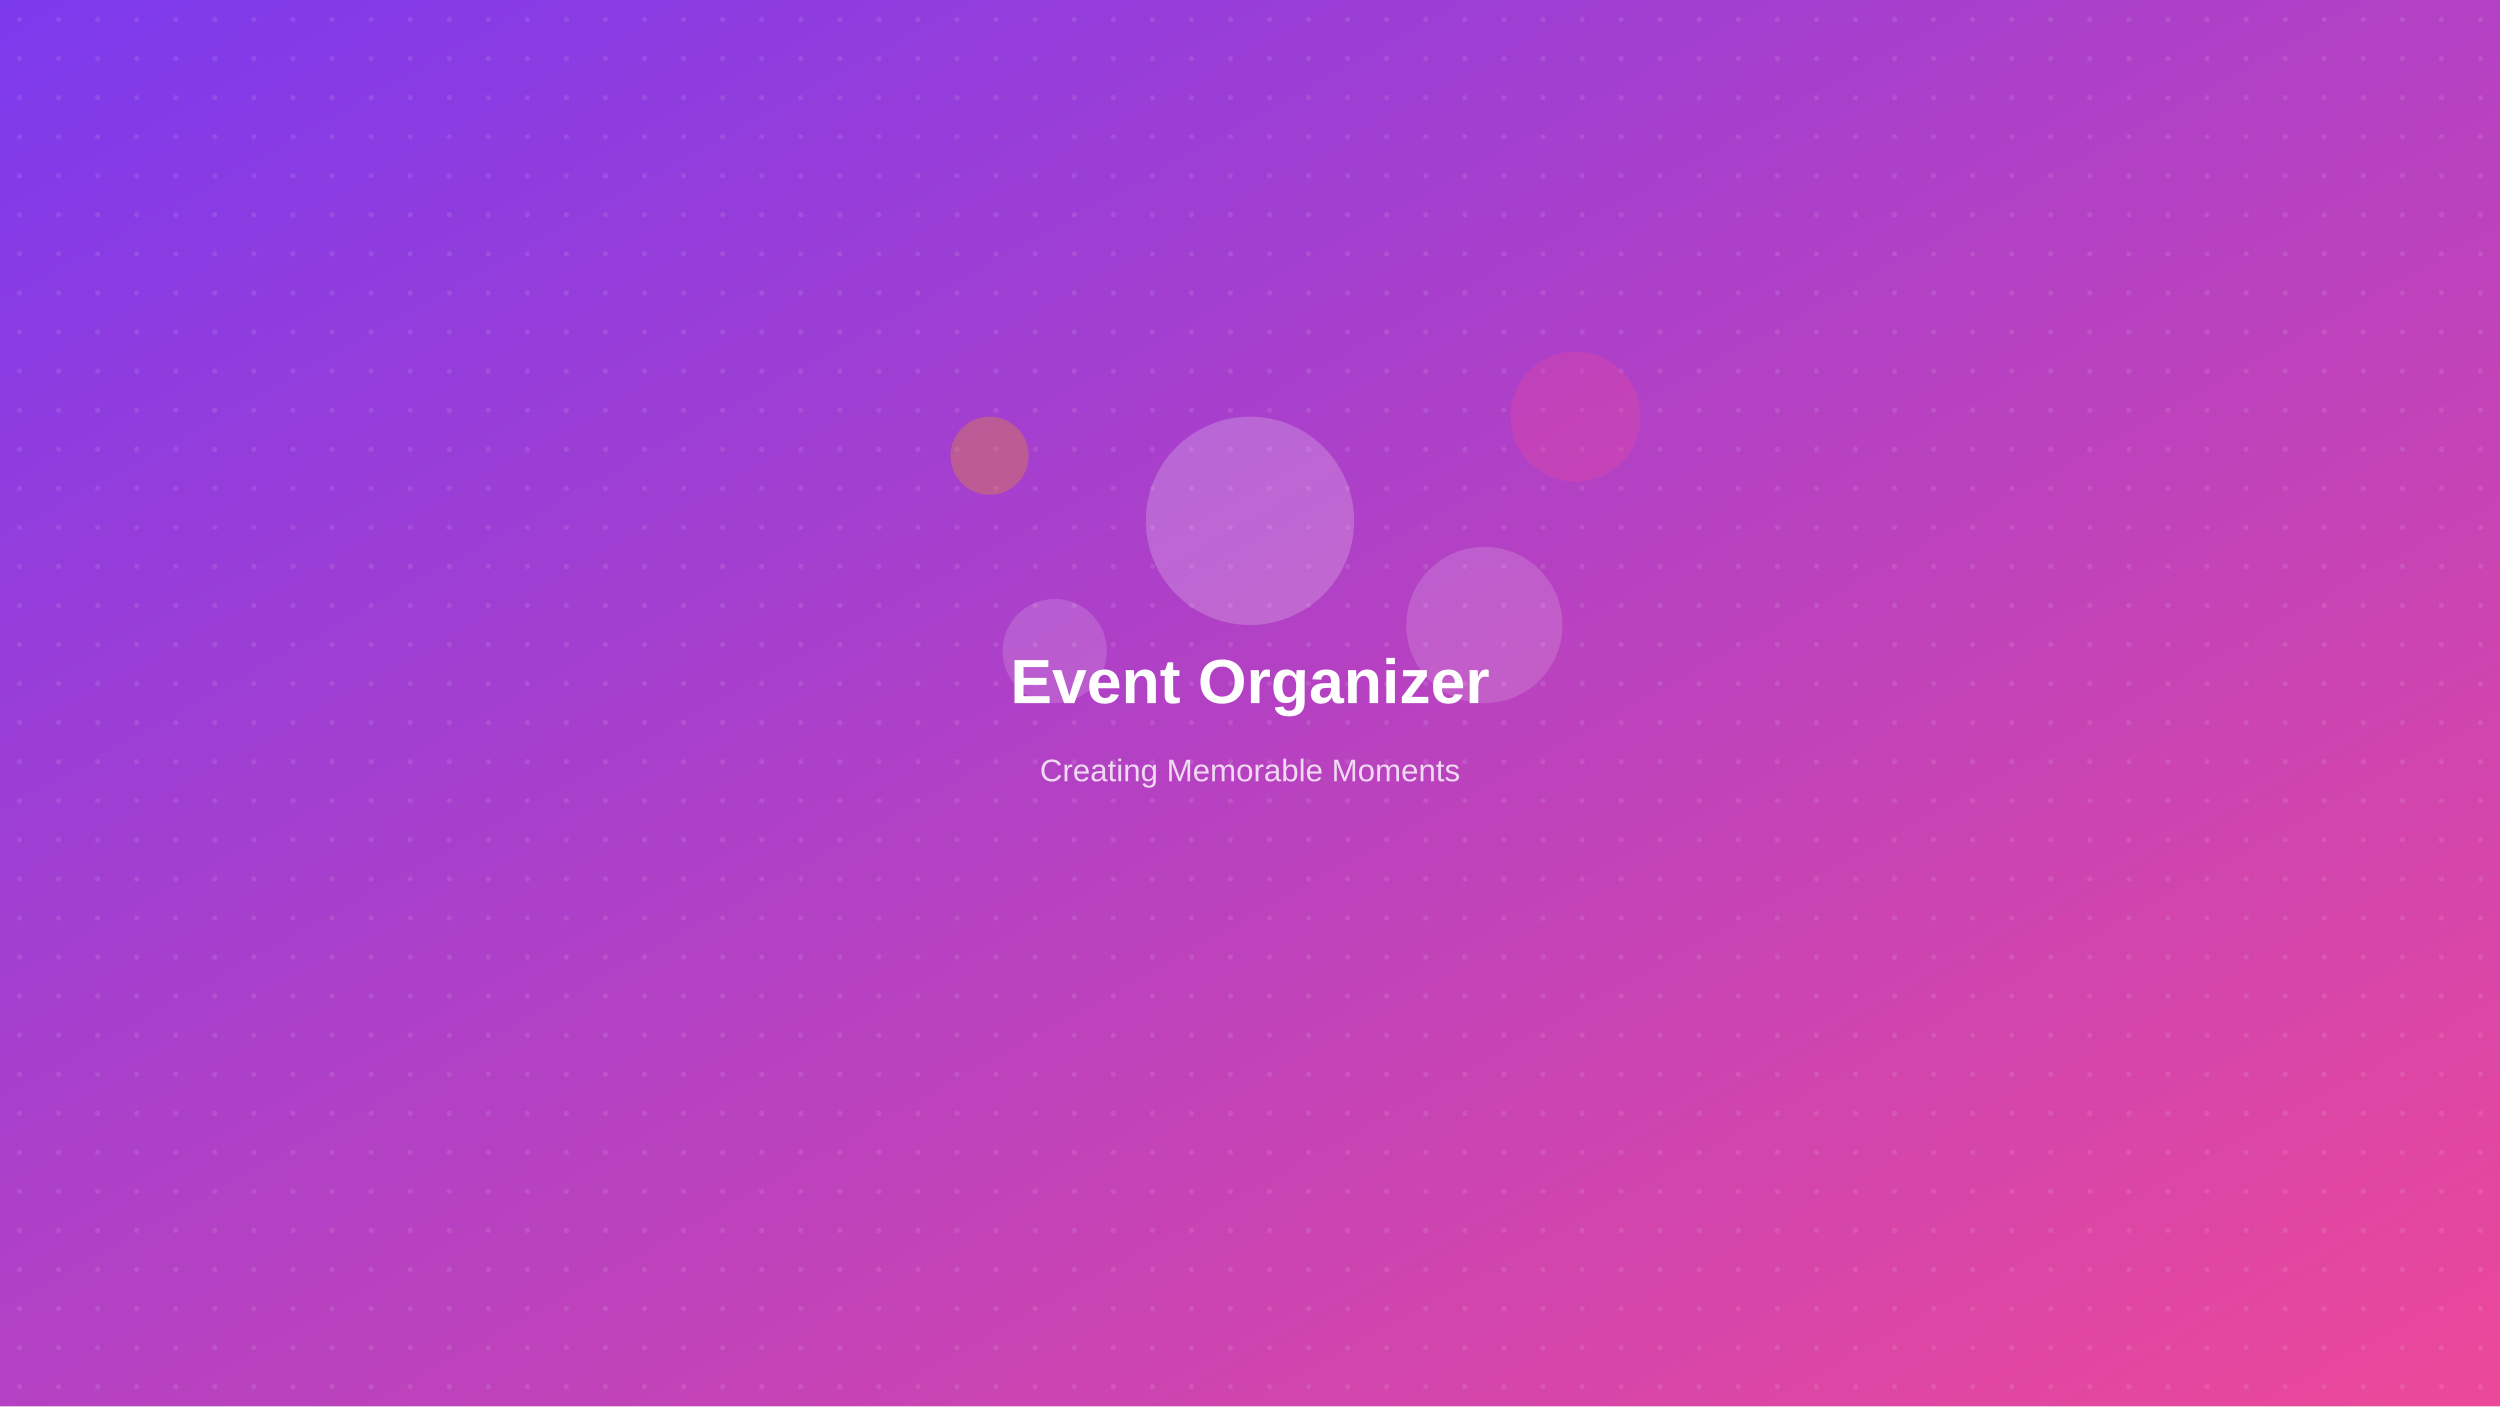
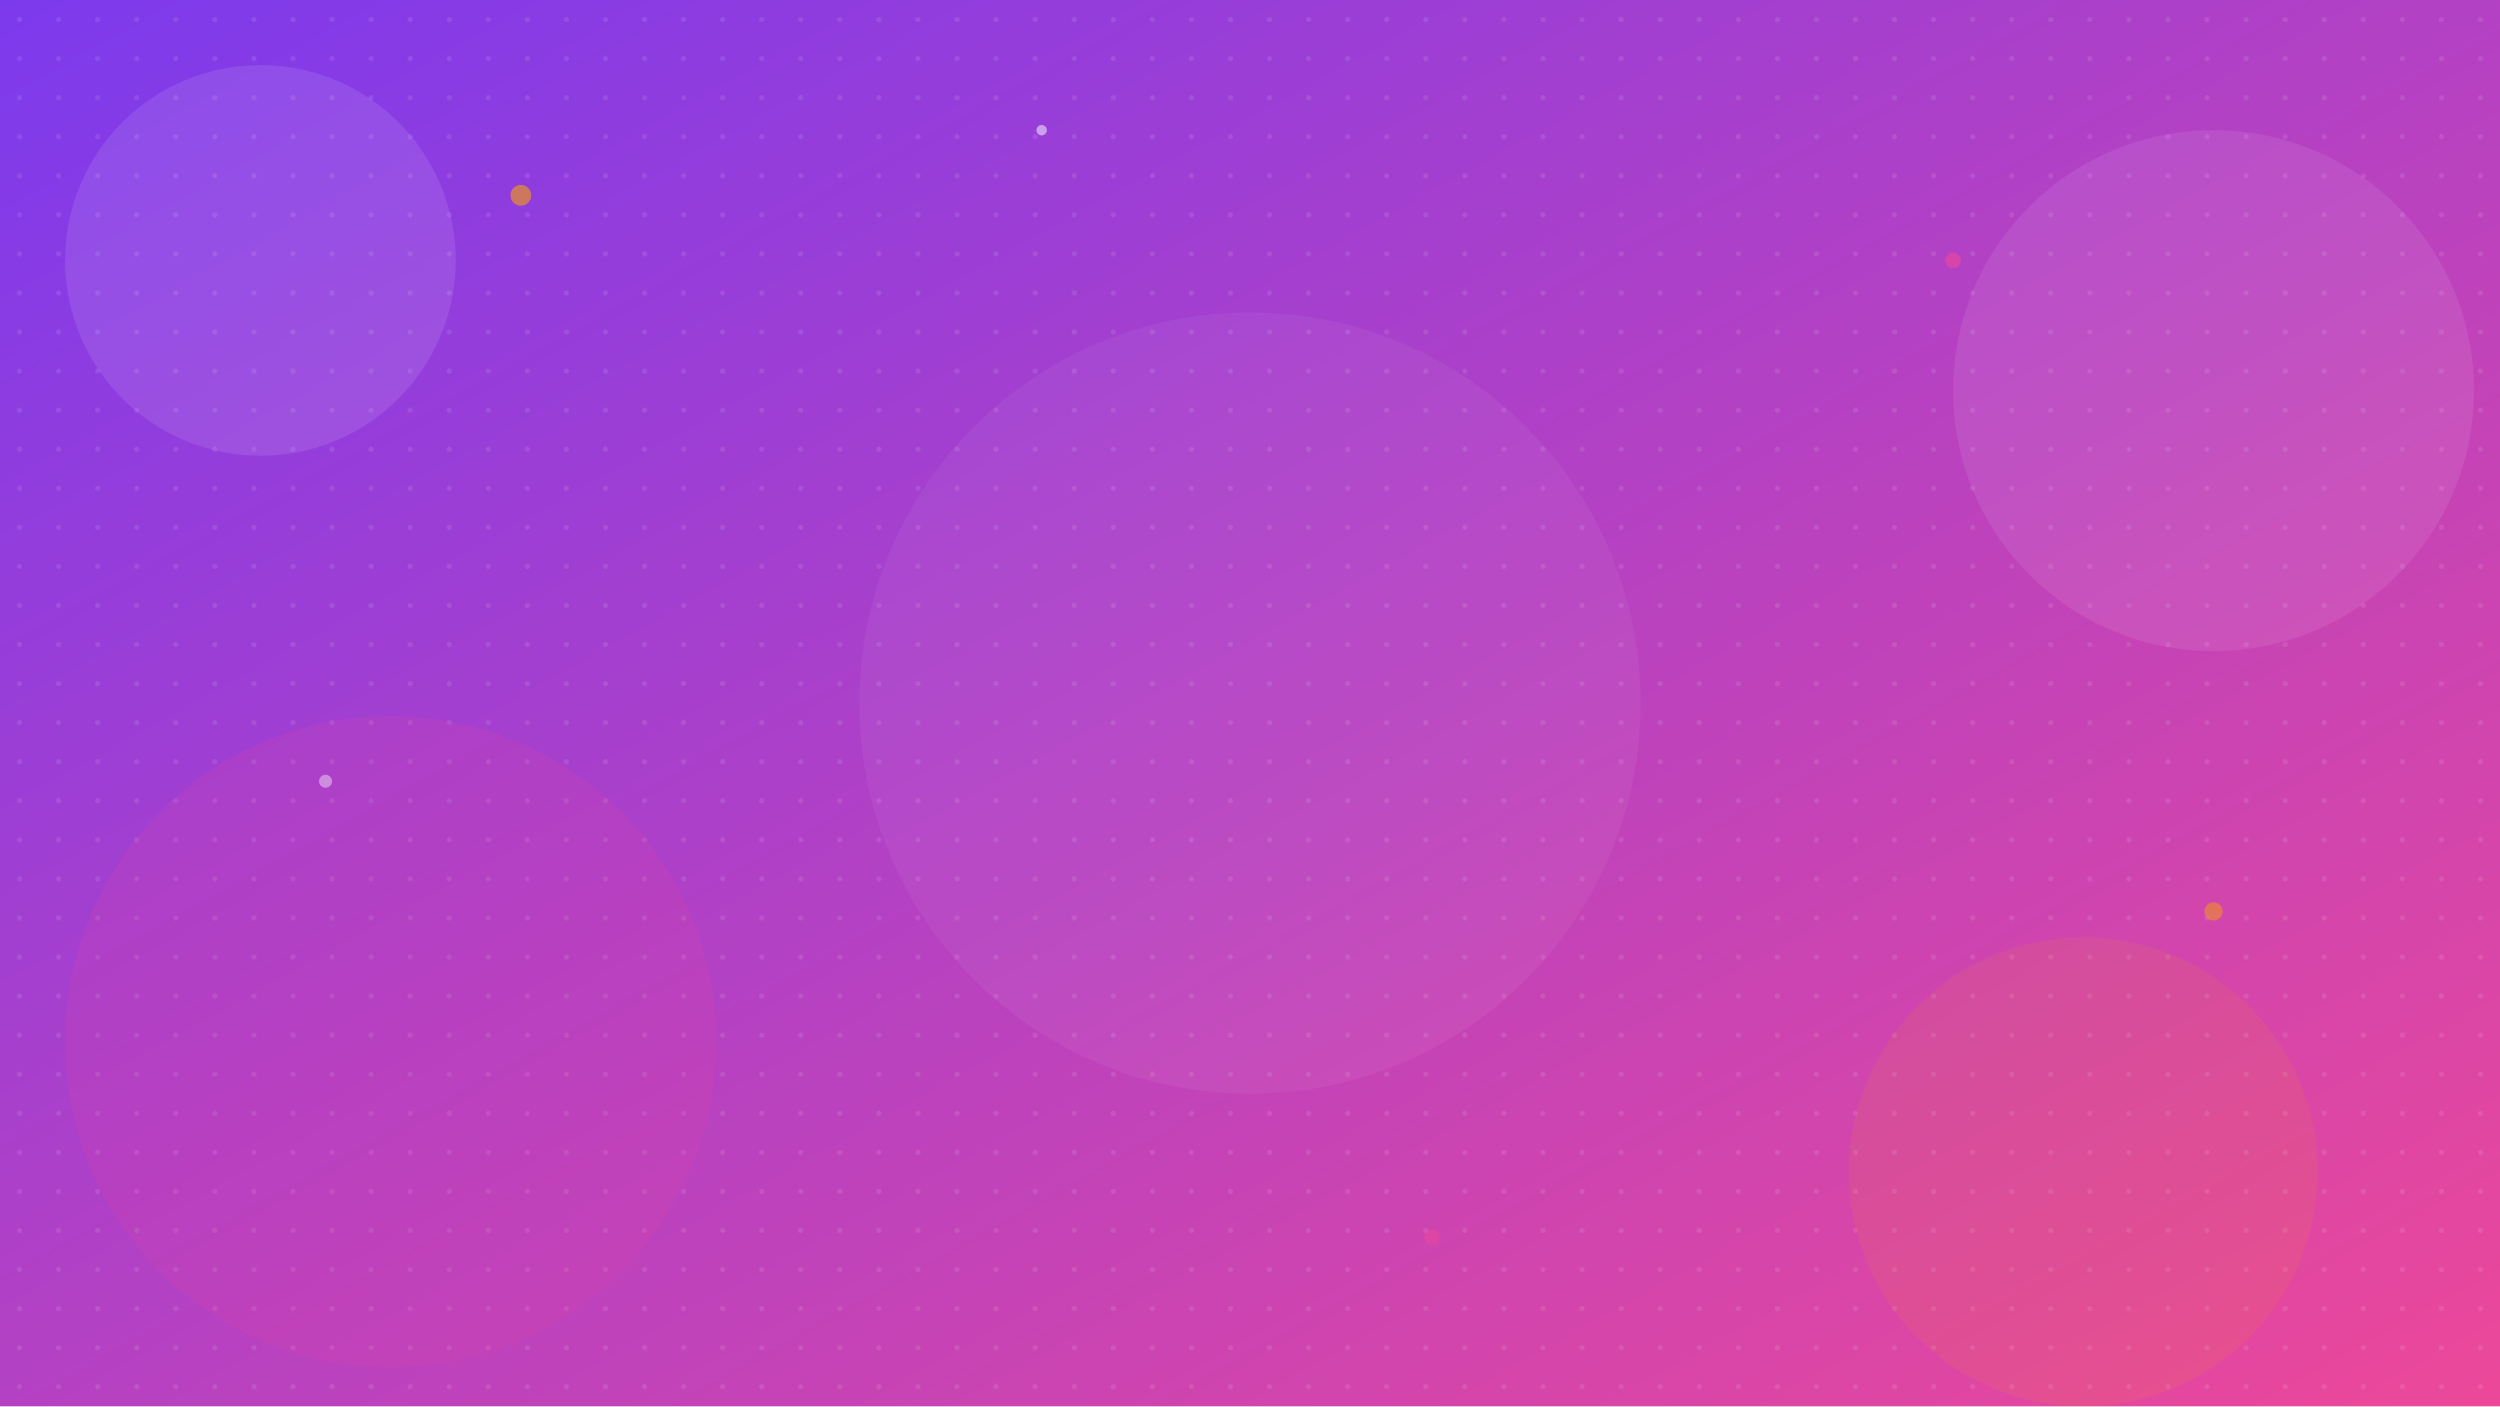
<svg xmlns="http://www.w3.org/2000/svg" width="1920" height="1080">
  <defs>
    <linearGradient id="bg" x1="0%" y1="0%" x2="100%" y2="100%">
      <stop offset="0%" style="stop-color:#7C3AED" />
      <stop offset="100%" style="stop-color:#EC4899" />
    </linearGradient>
    <pattern id="dots" width="30" height="30" patternUnits="userSpaceOnUse">
      <circle cx="15" cy="15" r="2" fill="rgba(255,255,255,0.1)" />
    </pattern>
  </defs>
  <rect width="100%" height="100%" fill="url(#bg)" />
  <rect width="100%" height="100%" fill="url(#dots)" />
-   <g transform="translate(960, 400)">
-     <circle cx="0" cy="0" r="80" fill="rgba(255,255,255,0.2)" />
-     <circle cx="-150" cy="100" r="40" fill="rgba(255,255,255,0.15)" />
-     <circle cx="180" cy="80" r="60" fill="rgba(255,255,255,0.15)" />
-     <circle cx="-200" cy="-50" r="30" fill="rgba(245,158,11,0.3)" />
-     <circle cx="250" cy="-80" r="50" fill="rgba(236,72,153,0.3)" />
-   </g>
-   <text x="960" y="540" font-family="Arial, sans-serif" font-size="48" font-weight="bold" fill="white" text-anchor="middle">Event Organizer</text>
-   <text x="960" y="600" font-family="Arial, sans-serif" font-size="24" fill="rgba(255,255,255,0.8)" text-anchor="middle">Creating Memorable Moments</text>
+   <circle cx="200" cy="200" r="150" fill="rgba(255,255,255,0.1)" />
+   <circle cx="1700" cy="300" r="200" fill="rgba(255,255,255,0.08)" />
+   <circle cx="300" cy="800" r="250" fill="rgba(236,72,153,0.15)" />
+   <circle cx="1600" cy="900" r="180" fill="rgba(245,158,11,0.1)" />
+   <circle cx="960" cy="540" r="300" fill="rgba(255,255,255,0.05)" />
+   <circle cx="400" cy="150" r="8" fill="rgba(245,158,11,0.6)" />
+   <circle cx="1500" cy="200" r="6" fill="rgba(236,72,153,0.6)" />
+   <circle cx="250" cy="600" r="5" fill="rgba(255,255,255,0.4)" />
+   <circle cx="1700" cy="700" r="7" fill="rgba(245,158,11,0.5)" />
+   <circle cx="800" cy="100" r="4" fill="rgba(255,255,255,0.5)" />
+   <circle cx="1100" cy="950" r="6" fill="rgba(236,72,153,0.5)" />
</svg>
